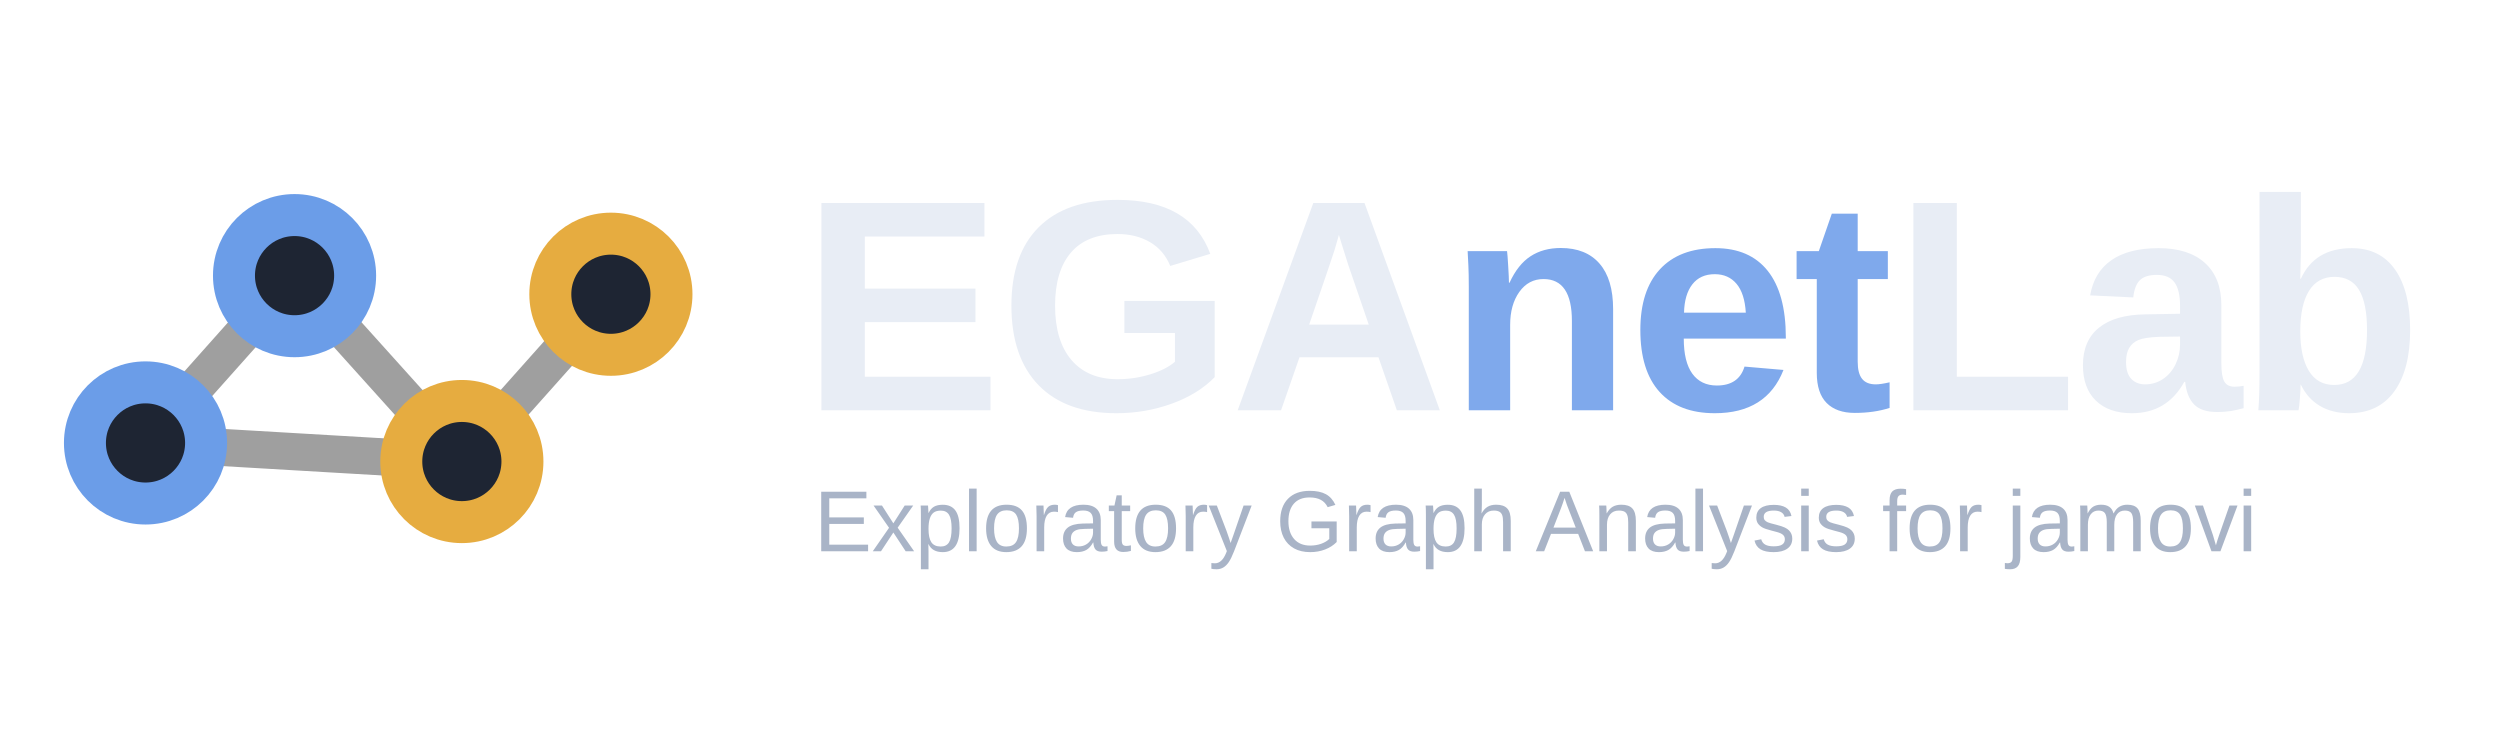
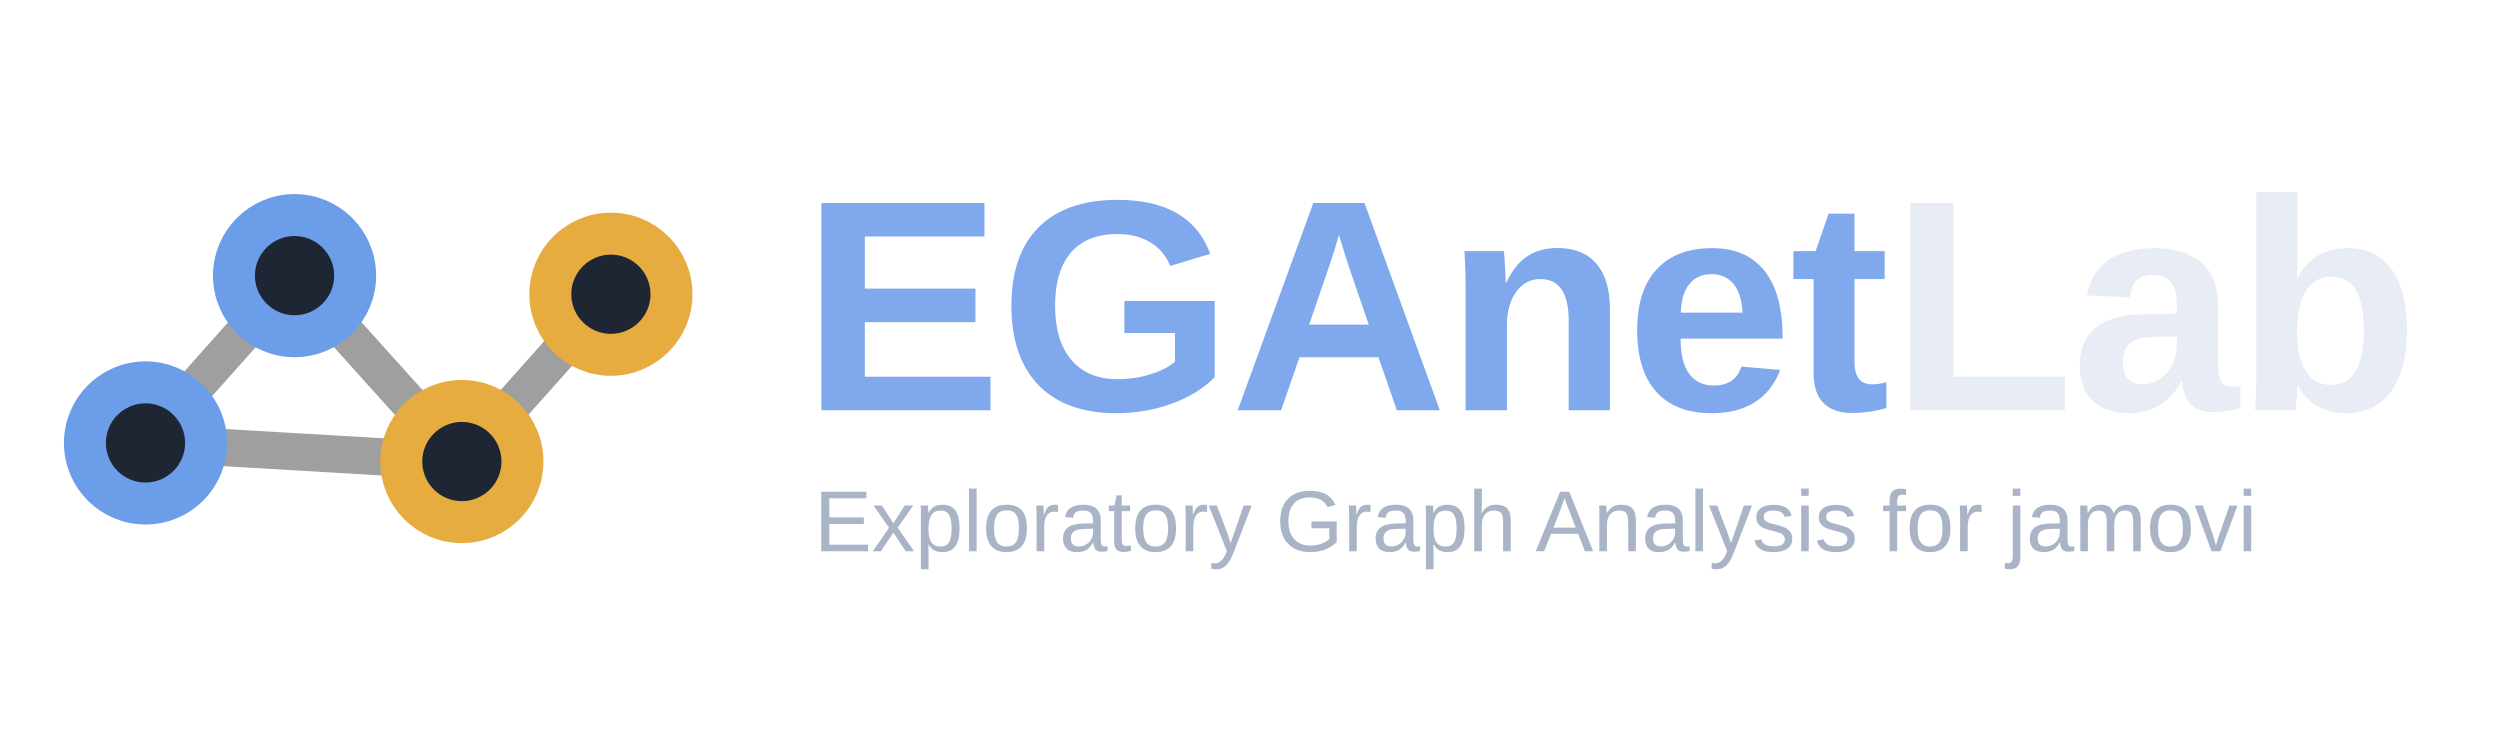
<svg xmlns="http://www.w3.org/2000/svg" viewBox="0 0 780 230" width="780" height="230" role="img" aria-label="EGAnetLab">
  <line x1="45.4" y1="138.2" x2="91.9" y2="86.0" stroke="#9F9F9F" stroke-width="11.6" stroke-linecap="round" />
  <line x1="91.9" y1="86.0" x2="144.1" y2="144.0" stroke="#9F9F9F" stroke-width="11.6" stroke-linecap="round" />
  <line x1="144.1" y1="144.0" x2="190.6" y2="91.8" stroke="#9F9F9F" stroke-width="11.6" stroke-linecap="round" />
  <line x1="45.4" y1="138.2" x2="144.1" y2="144.0" stroke="#9F9F9F" stroke-width="11.6" stroke-linecap="round" />
  <circle cx="45.4" cy="138.2" r="18.9" fill="#1E2533" stroke="#6B9DE8" stroke-width="13.1" />
  <circle cx="91.9" cy="86.0" r="18.9" fill="#1E2533" stroke="#6B9DE8" stroke-width="13.1" />
  <circle cx="144.1" cy="144.0" r="18.9" fill="#1E2533" stroke="#E6AC40" stroke-width="13.1" />
  <circle cx="190.6" cy="91.8" r="18.9" fill="#1E2533" stroke="#E6AC40" stroke-width="13.1" />
-   <text x="250" y="128" font-family="Segoe UI, Helvetica Neue, Arial, sans-serif" font-size="94" font-weight="700" textLength="520" lengthAdjust="spacing" fill="#E8EDF5" letter-spacing="-1">EGA<tspan fill="#7FA9EC">net</tspan>Lab</text>
+   <text x="250" y="128" font-family="Segoe UI, Helvetica Neue, Arial, sans-serif" font-size="94" font-weight="700" textLength="520" lengthAdjust="spacing" fill="#E8EDF5" letter-spacing="-1">
+     <tspan fill="#7FA9EC">EGAnet</tspan>Lab</text>
  <text x="254" y="172" font-family="Segoe UI, Helvetica Neue, Arial, sans-serif" font-size="27" fill="#A9B4C7" textLength="514" lengthAdjust="spacing">Exploratory Graph Analysis for jamovi</text>
</svg>
